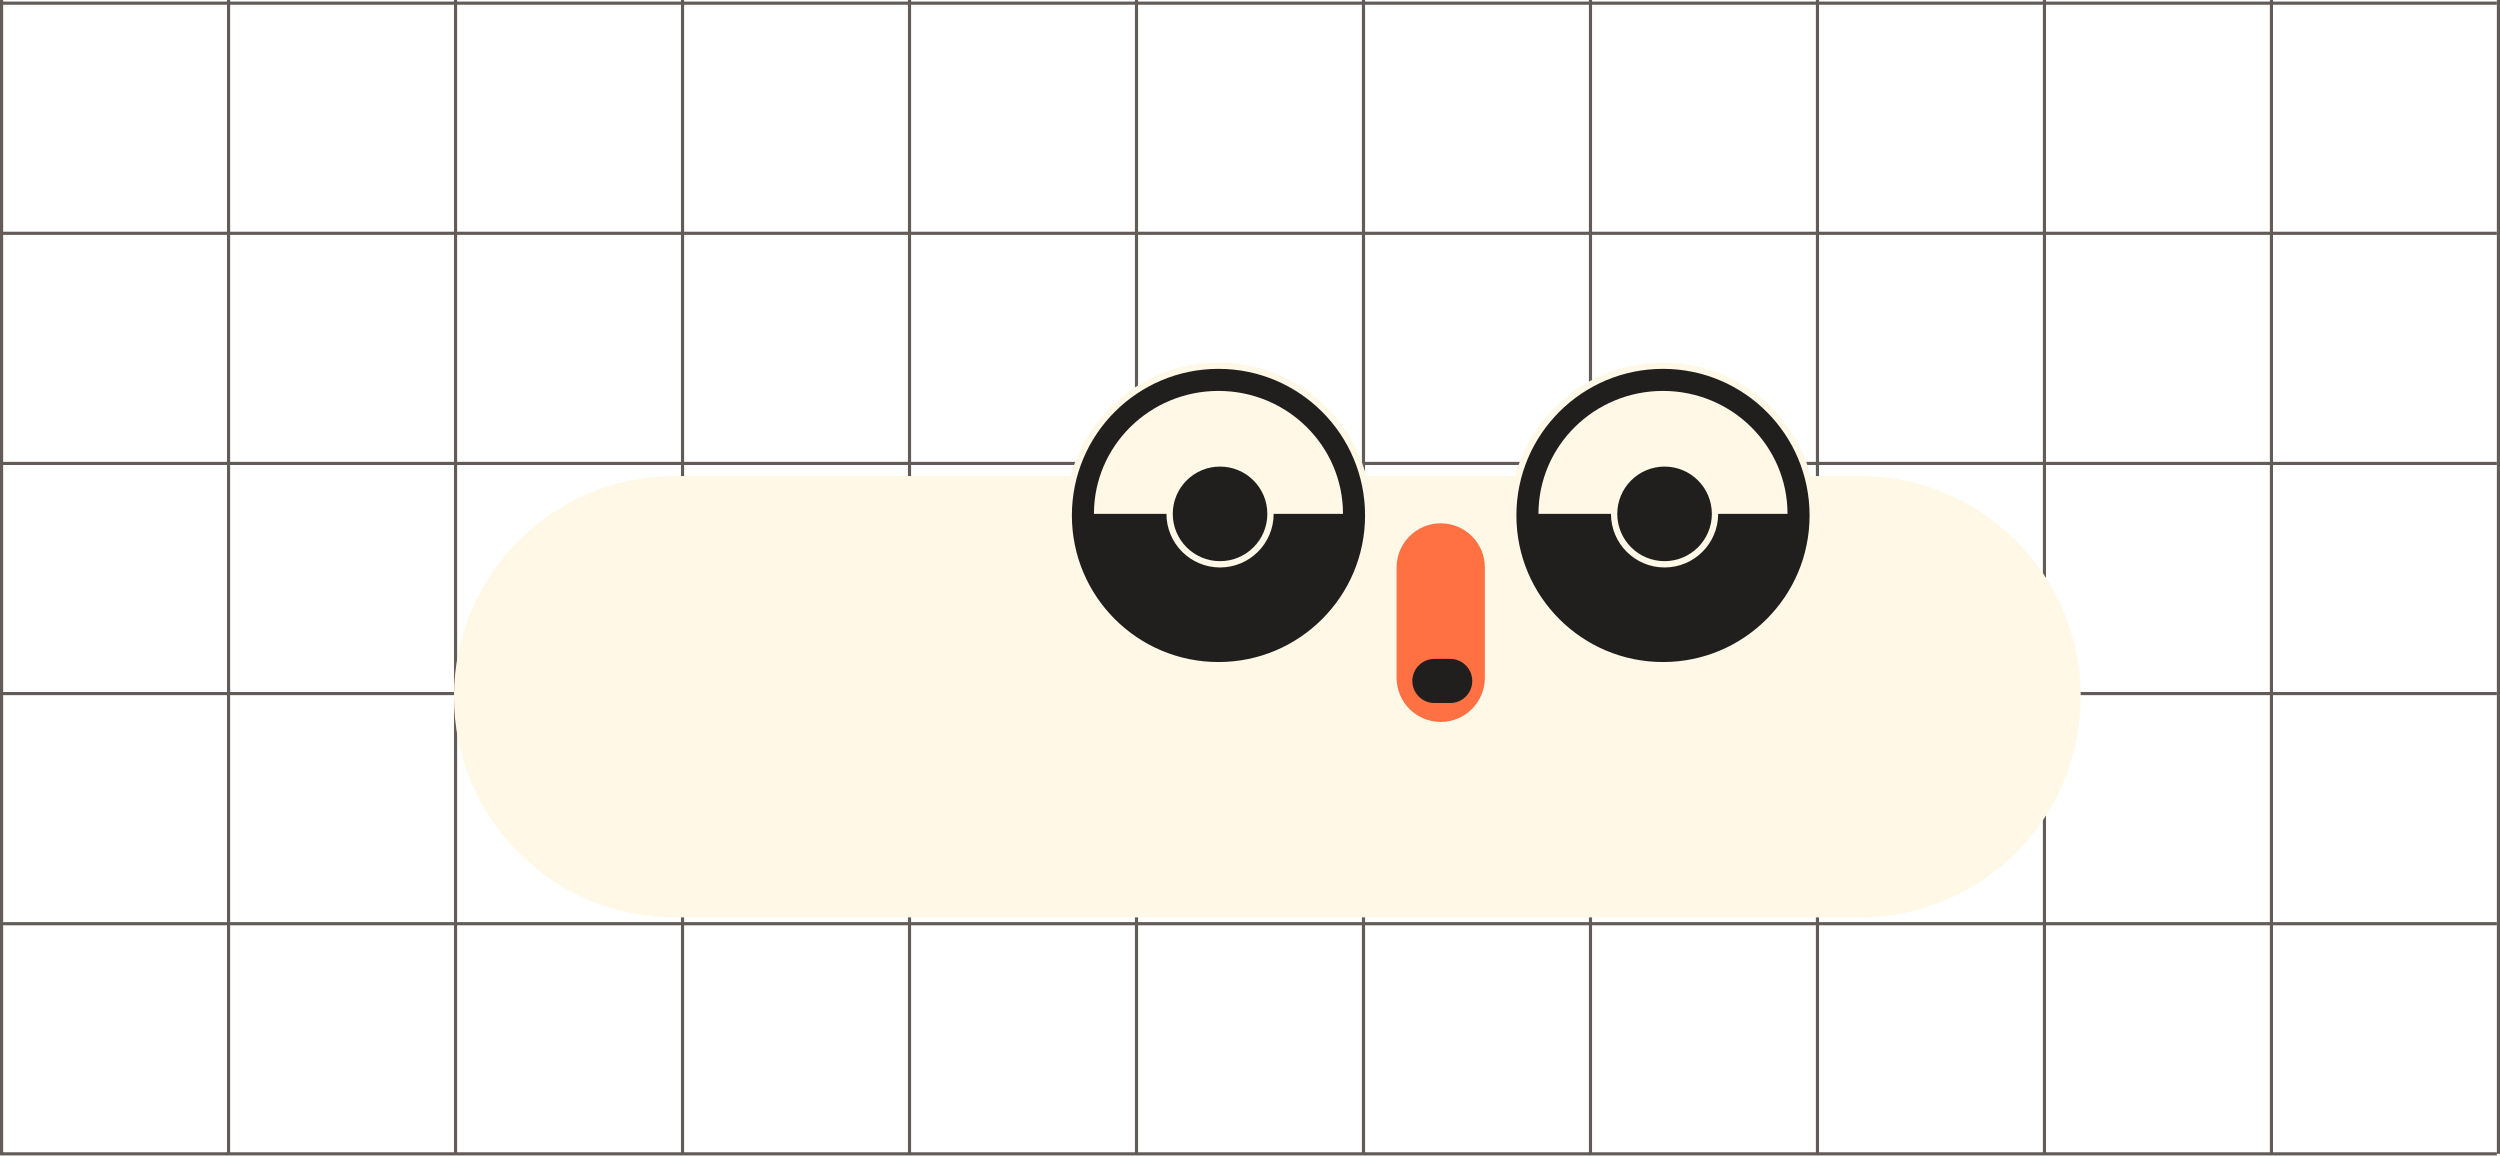
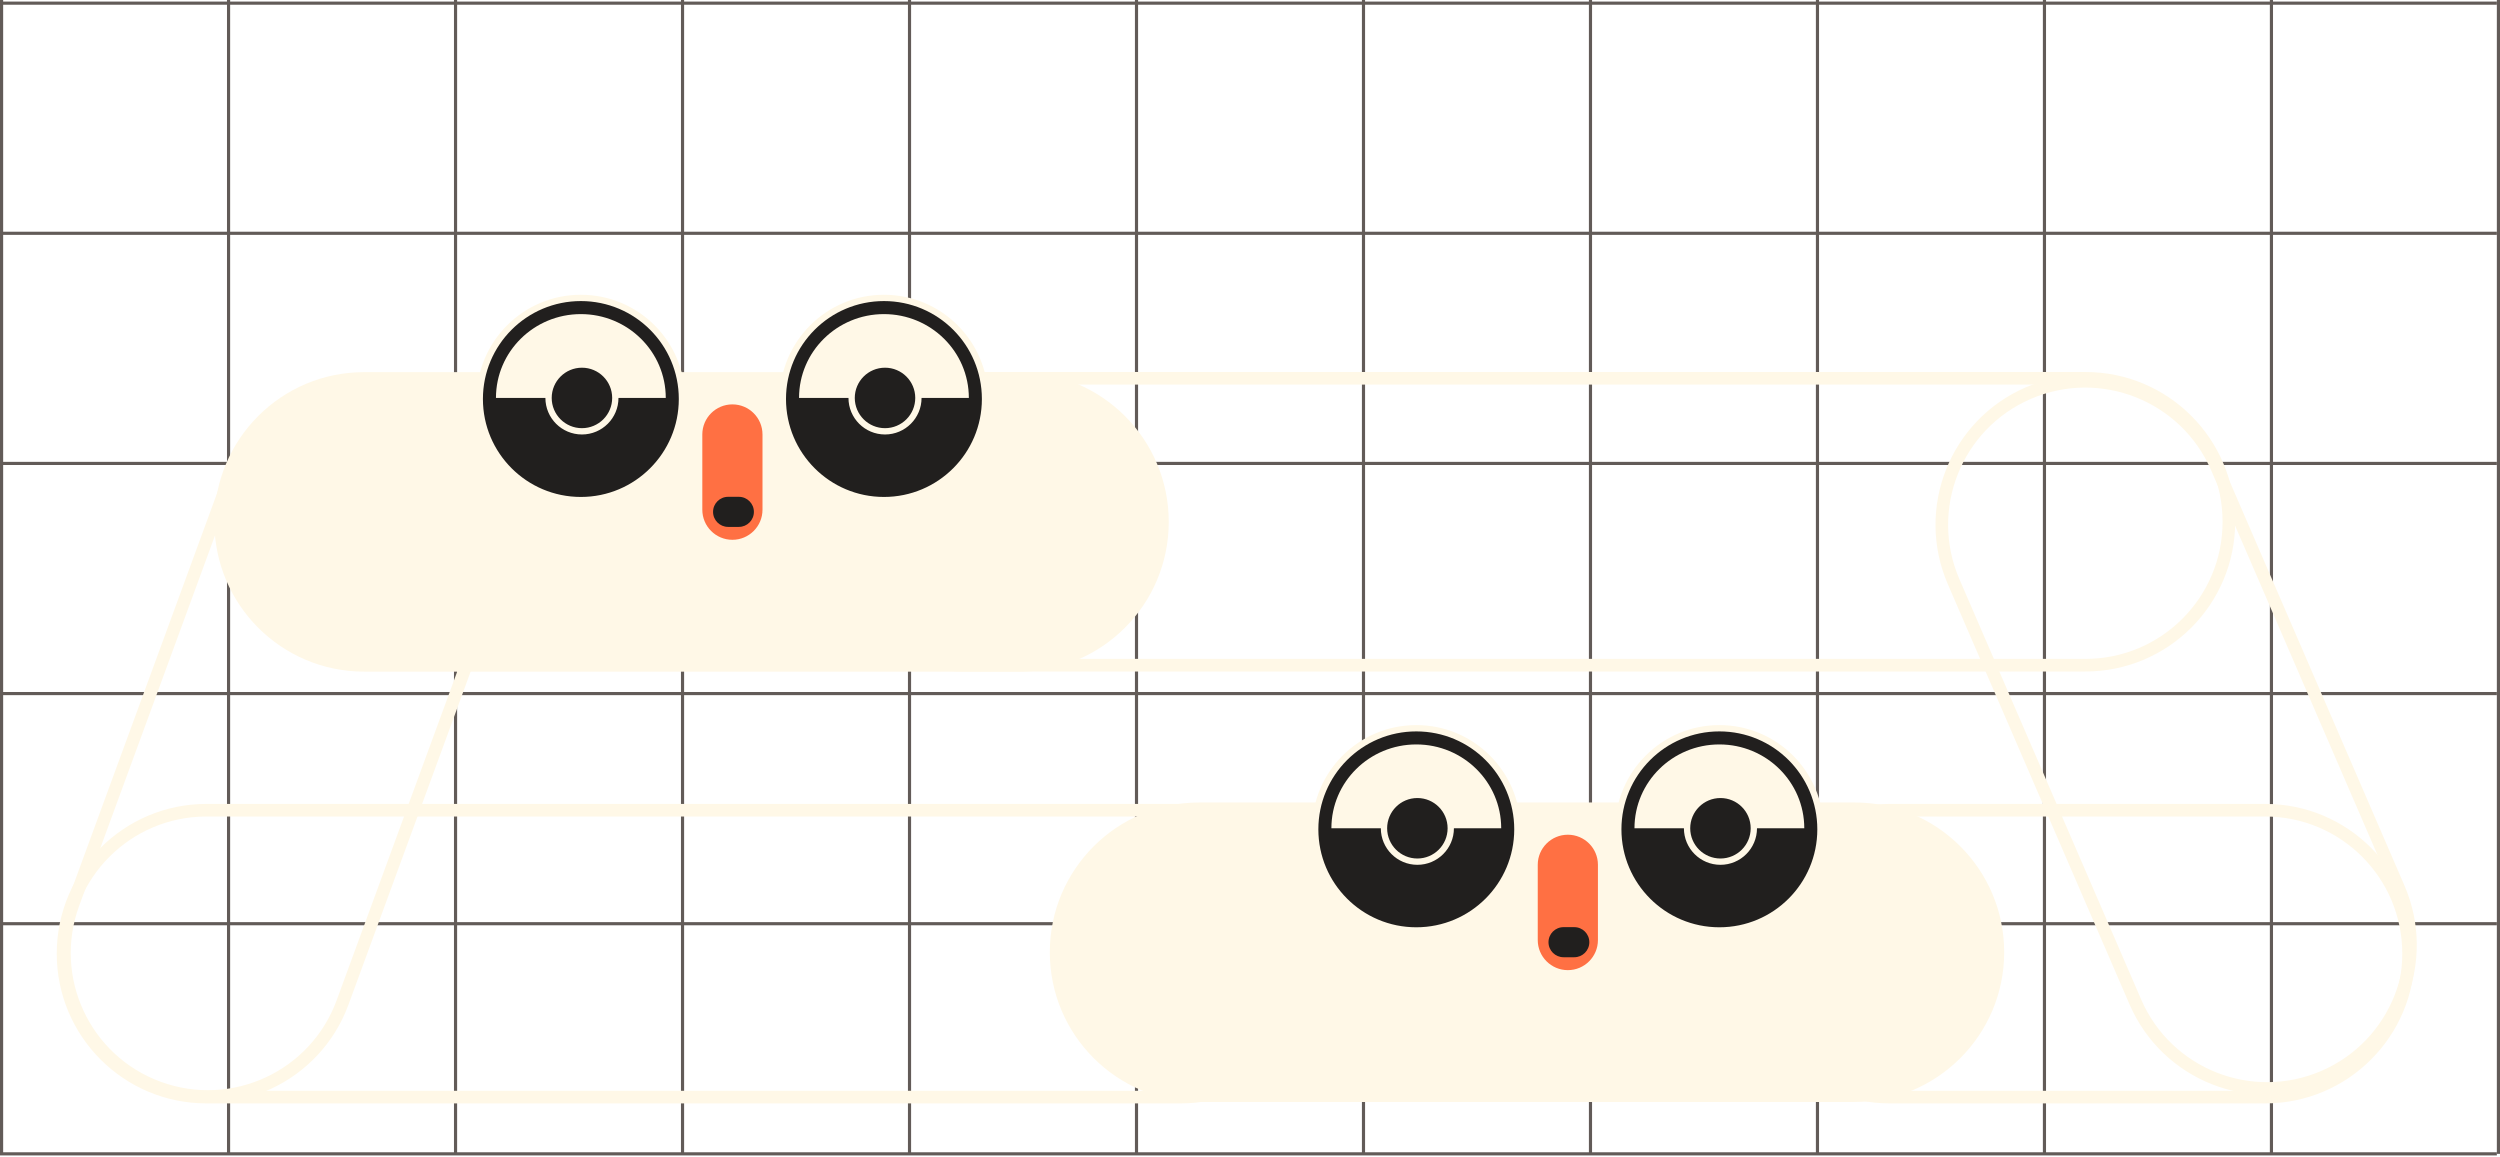
<svg xmlns="http://www.w3.org/2000/svg" width="793" height="367" viewBox="0 0 793 367" fill="none">
-   <line x1="0.5" y1="3.05394e-05" x2="0.5" y2="366" stroke="#625B58" />
-   <line x1="72.5" y1="3.05394e-05" x2="72.5" y2="366" stroke="#625B58" />
-   <line x1="144.5" y1="3.05394e-05" x2="144.5" y2="366" stroke="#625B58" />
-   <line x1="216.5" y1="3.05394e-05" x2="216.5" y2="366" stroke="#625B58" />
-   <line x1="288.5" y1="3.05394e-05" x2="288.5" y2="366" stroke="#625B58" />
-   <line x1="360.5" y1="3.05394e-05" x2="360.5" y2="366" stroke="#625B58" />
-   <line x1="432.5" y1="3.05394e-05" x2="432.5" y2="366" stroke="#625B58" />
-   <line x1="504.5" y1="3.05394e-05" x2="504.5" y2="366" stroke="#625B58" />
-   <line x1="576.5" y1="3.05394e-05" x2="576.5" y2="366" stroke="#625B58" />
-   <line x1="648.5" y1="3.05394e-05" x2="648.5" y2="366" stroke="#625B58" />
-   <line x1="720.5" y1="3.05394e-05" x2="720.5" y2="366" stroke="#625B58" />
-   <line x1="792.5" y1="3.05394e-05" x2="792.5" y2="366" stroke="#625B58" />
+   <line x1="0.5" y1="6.1057e-05" x2="0.5" y2="366" stroke="#625B58" />
+   <line x1="72.5" y1="6.1057e-05" x2="72.5" y2="366" stroke="#625B58" />
+   <line x1="144.5" y1="6.1057e-05" x2="144.5" y2="366" stroke="#625B58" />
+   <line x1="216.5" y1="6.1057e-05" x2="216.5" y2="366" stroke="#625B58" />
+   <line x1="288.5" y1="6.1057e-05" x2="288.5" y2="366" stroke="#625B58" />
+   <line x1="360.5" y1="6.1057e-05" x2="360.5" y2="366" stroke="#625B58" />
+   <line x1="432.5" y1="6.1057e-05" x2="432.5" y2="366" stroke="#625B58" />
+   <line x1="504.5" y1="6.1057e-05" x2="504.5" y2="366" stroke="#625B58" />
+   <line x1="576.5" y1="6.1057e-05" x2="576.5" y2="366" stroke="#625B58" />
+   <line x1="648.5" y1="6.1057e-05" x2="648.5" y2="366" stroke="#625B58" />
+   <line x1="720.5" y1="6.1057e-05" x2="720.5" y2="366" stroke="#625B58" />
+   <line x1="792.5" y1="6.1057e-05" x2="792.5" y2="366" stroke="#625B58" />
  <line x1="792" y1="1" x2="-4.37113e-08" y2="1" stroke="#625B58" />
  <line x1="792" y1="74" x2="-4.37113e-08" y2="74" stroke="#625B58" />
  <line x1="792" y1="147" x2="-4.37113e-08" y2="147" stroke="#625B58" />
-   <line x1="792" y1="220" x2="-4.37113e-08" y2="220" stroke="#625B58" />
-   <line x1="792" y1="293" x2="-4.37113e-08" y2="293" stroke="#625B58" />
-   <line x1="792" y1="366" x2="-3.05613e-05" y2="366" stroke="#625B58" />
-   <rect x="144" y="151" width="516" height="140" rx="70" fill="#FFF8E7" />
-   <circle cx="527.5" cy="163.5" r="47.5" fill="#211F1E" stroke="#FFF8E7" stroke-width="2" />
-   <path d="M527.5 124C505.685 124 488 141.461 488 163H567C567 141.461 549.315 124 527.5 124Z" fill="#FFF8E7" />
-   <circle cx="528" cy="163" r="16" fill="#211F1E" stroke="#FFF8E7" stroke-width="2" />
-   <circle cx="386.5" cy="163.5" r="47.5" fill="#211F1E" stroke="#FFF8E7" stroke-width="2" />
-   <path d="M386.5 124C364.685 124 347 141.461 347 163H426C426 141.461 408.315 124 386.5 124Z" fill="#FFF8E7" />
-   <circle cx="387" cy="163" r="16" fill="#211F1E" stroke="#FFF8E7" stroke-width="2" />
-   <rect x="443" y="166" width="28" height="63" rx="14" fill="#FF7043" />
-   <rect x="448" y="209" width="19" height="14" rx="7" fill="#211F1E" />
+   <line x1="792" y1="220" x2="-1.53025e-05" y2="220" stroke="#625B58" />
+   <line x1="792" y1="293" x2="-1.53025e-05" y2="293" stroke="#625B58" />
+   <line x1="792" y1="366" x2="-1.53025e-05" y2="366" stroke="#625B58" />
+   <rect x="260" y="120" width="447" height="91" rx="45.5" stroke="#FFF8E7" stroke-width="4" />
+   <rect x="174.346" y="138.902" width="236.231" height="91" rx="45.5" transform="rotate(110.142 174.346 138.902)" stroke="#FFF8E7" stroke-width="4" />
+   <rect x="20" y="257" width="400" height="91" rx="45.5" stroke="#FFF8E7" stroke-width="4" />
+   <rect x="685.155" y="106.63" width="236.231" height="91" rx="45.5" transform="rotate(66.6151 685.155 106.63)" stroke="#FFF8E7" stroke-width="4" />
+   <rect x="554" y="257" width="210" height="91" rx="45.5" stroke="#FFF8E7" stroke-width="4" />
+   <rect x="68" y="118.043" width="302.727" height="95" rx="47.5" fill="#FFF8E7" />
+   <circle cx="280.386" cy="126.566" r="32.068" fill="#211F1E" stroke="#FFF8E7" stroke-width="2" />
+   <path d="M280.386 99.634C265.512 99.634 253.455 111.539 253.455 126.225H307.318C307.318 111.539 295.26 99.634 280.386 99.634Z" fill="#FFF8E7" />
+   <circle cx="280.727" cy="126.225" r="10.591" fill="#211F1E" stroke="#FFF8E7" stroke-width="2" />
+   <circle cx="184.25" cy="126.566" r="32.068" fill="#211F1E" stroke="#FFF8E7" stroke-width="2" />
+   <path d="M184.25 99.634C169.376 99.634 157.318 111.539 157.318 126.225H211.182C211.182 111.539 199.124 99.634 184.25 99.634Z" fill="#FFF8E7" />
+   <circle cx="184.591" cy="126.225" r="10.591" fill="#211F1E" stroke="#FFF8E7" stroke-width="2" />
+   <rect x="222.773" y="128.27" width="19.091" height="42.955" rx="9.545" fill="#FF7043" />
+   <rect x="226.182" y="157.589" width="12.954" height="9.545" rx="4.773" fill="#211F1E" />
+   <rect x="333" y="254.545" width="302.727" height="95" rx="47.5" fill="#FFF8E7" />
+   <circle cx="545.386" cy="263.068" r="32.068" fill="#211F1E" stroke="#FFF8E7" stroke-width="2" />
+   <path d="M545.386 236.136C530.512 236.136 518.455 248.042 518.455 262.727H572.318C572.318 248.042 560.26 236.136 545.386 236.136Z" fill="#FFF8E7" />
+   <circle cx="545.727" cy="262.727" r="10.591" fill="#211F1E" stroke="#FFF8E7" stroke-width="2" />
+   <circle cx="449.25" cy="263.068" r="32.068" fill="#211F1E" stroke="#FFF8E7" stroke-width="2" />
+   <path d="M449.25 236.136C434.376 236.136 422.318 248.042 422.318 262.727H476.182C476.182 248.042 464.124 236.136 449.25 236.136Z" fill="#FFF8E7" />
+   <circle cx="449.591" cy="262.727" r="10.591" fill="#211F1E" stroke="#FFF8E7" stroke-width="2" />
+   <rect x="487.773" y="264.773" width="19.091" height="42.955" rx="9.545" fill="#FF7043" />
+   <rect x="491.182" y="294.091" width="12.954" height="9.545" rx="4.773" fill="#211F1E" />
</svg>
